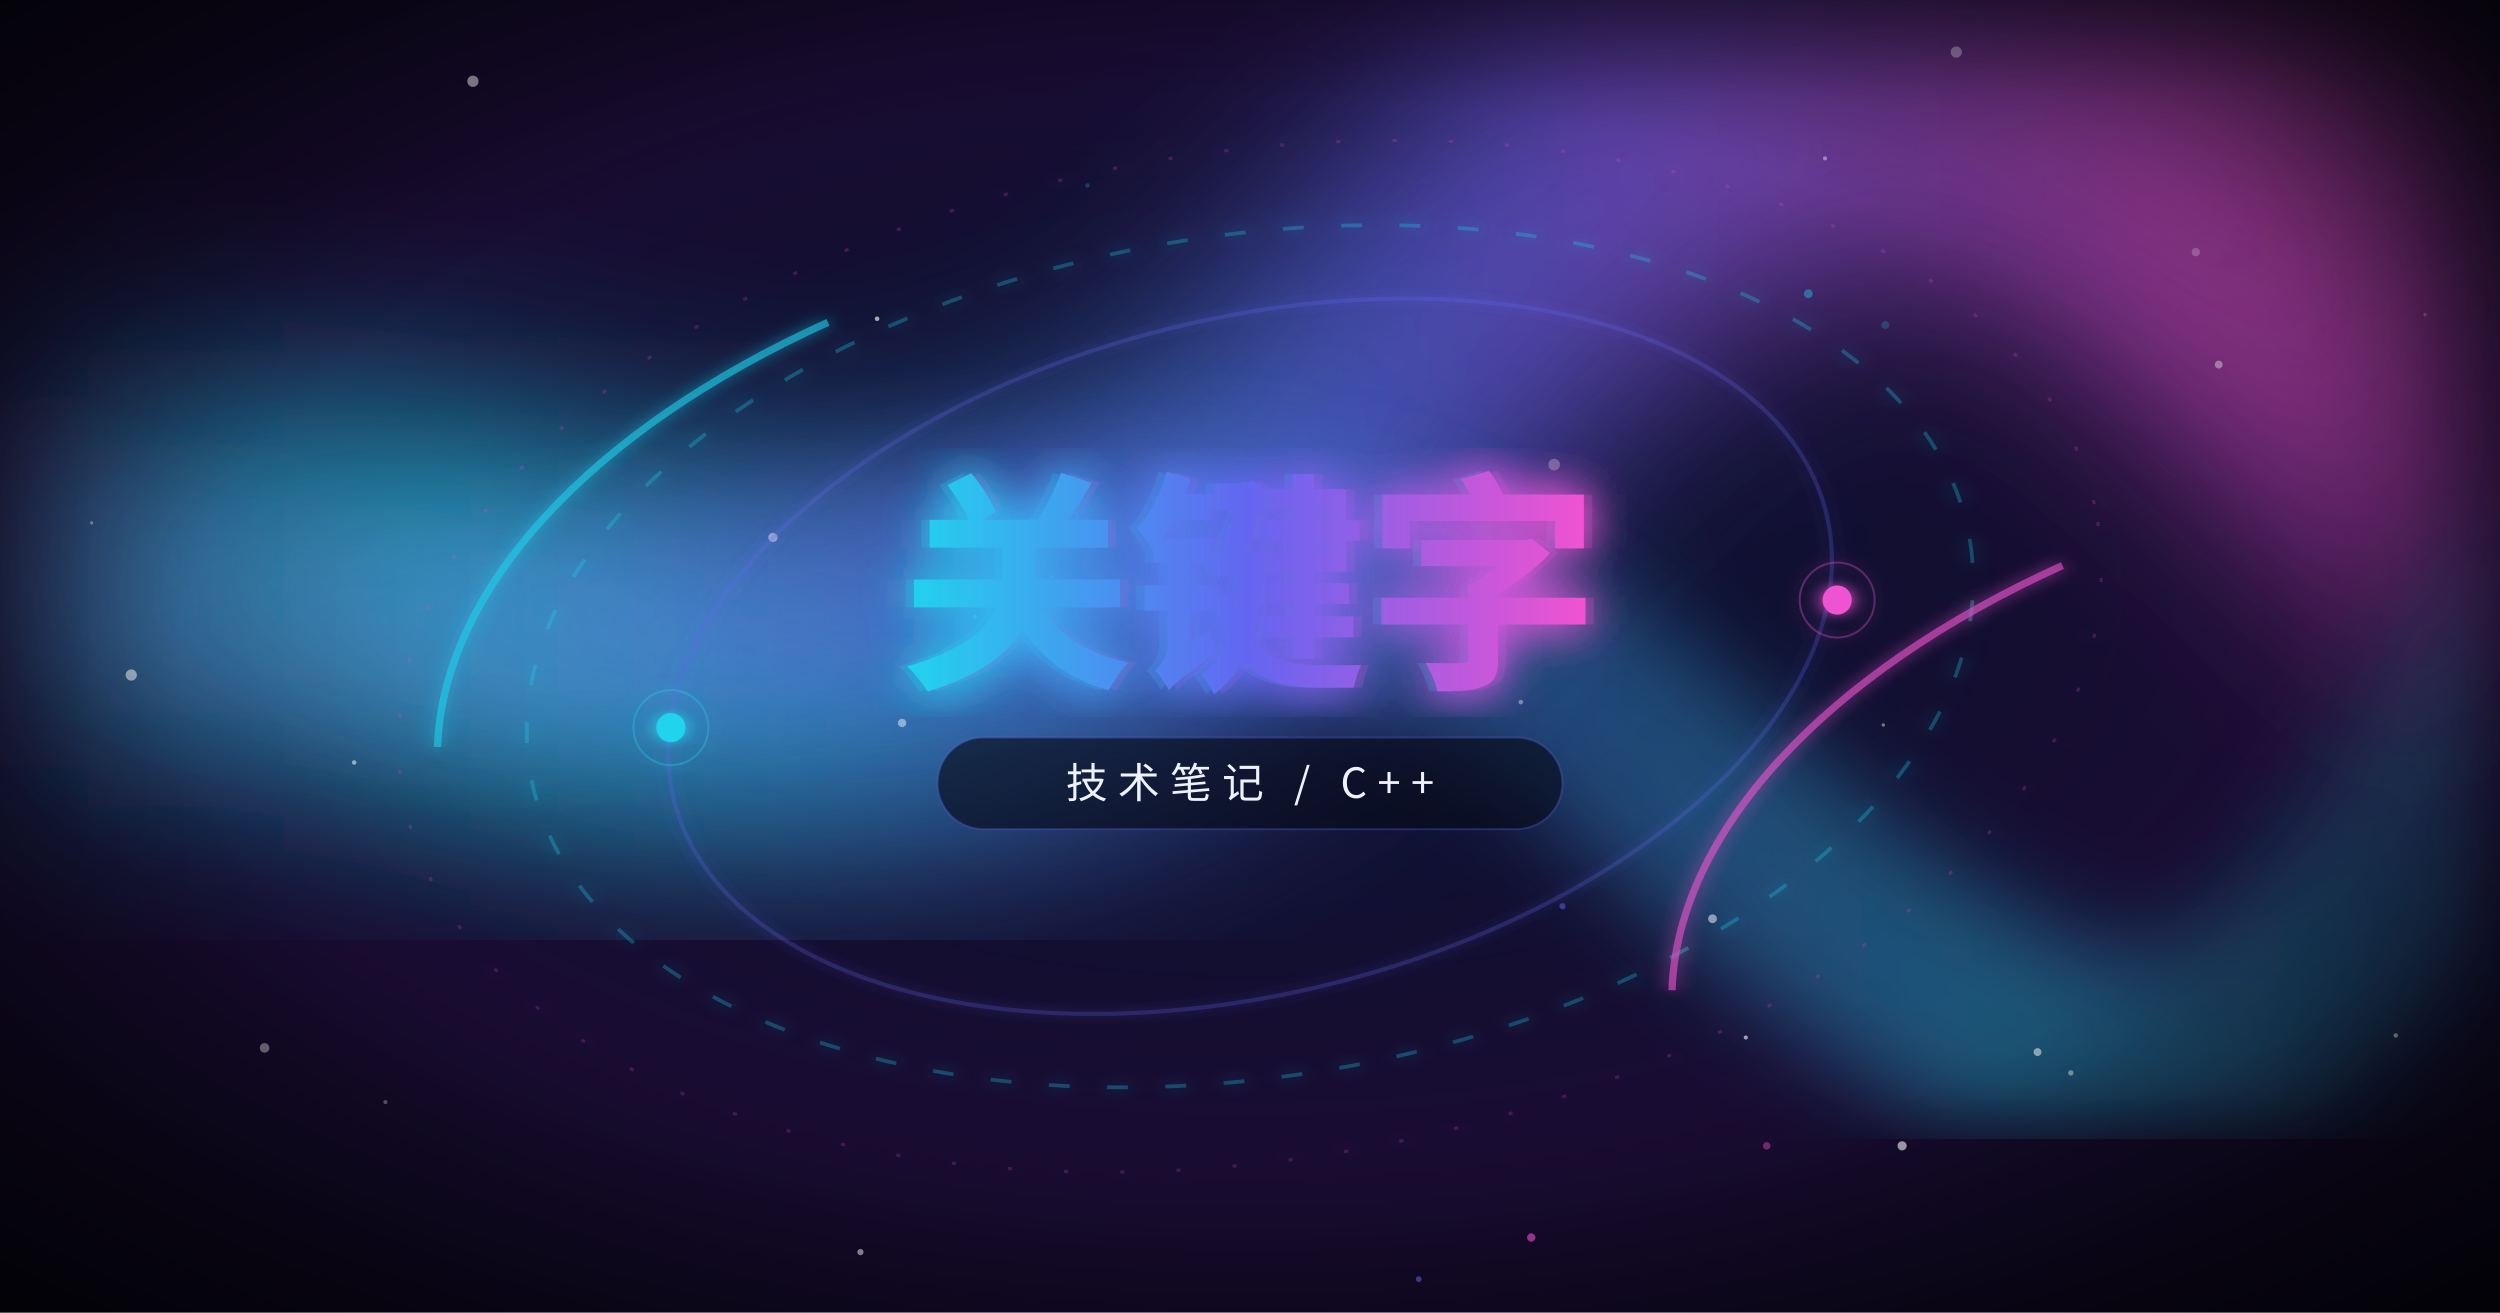
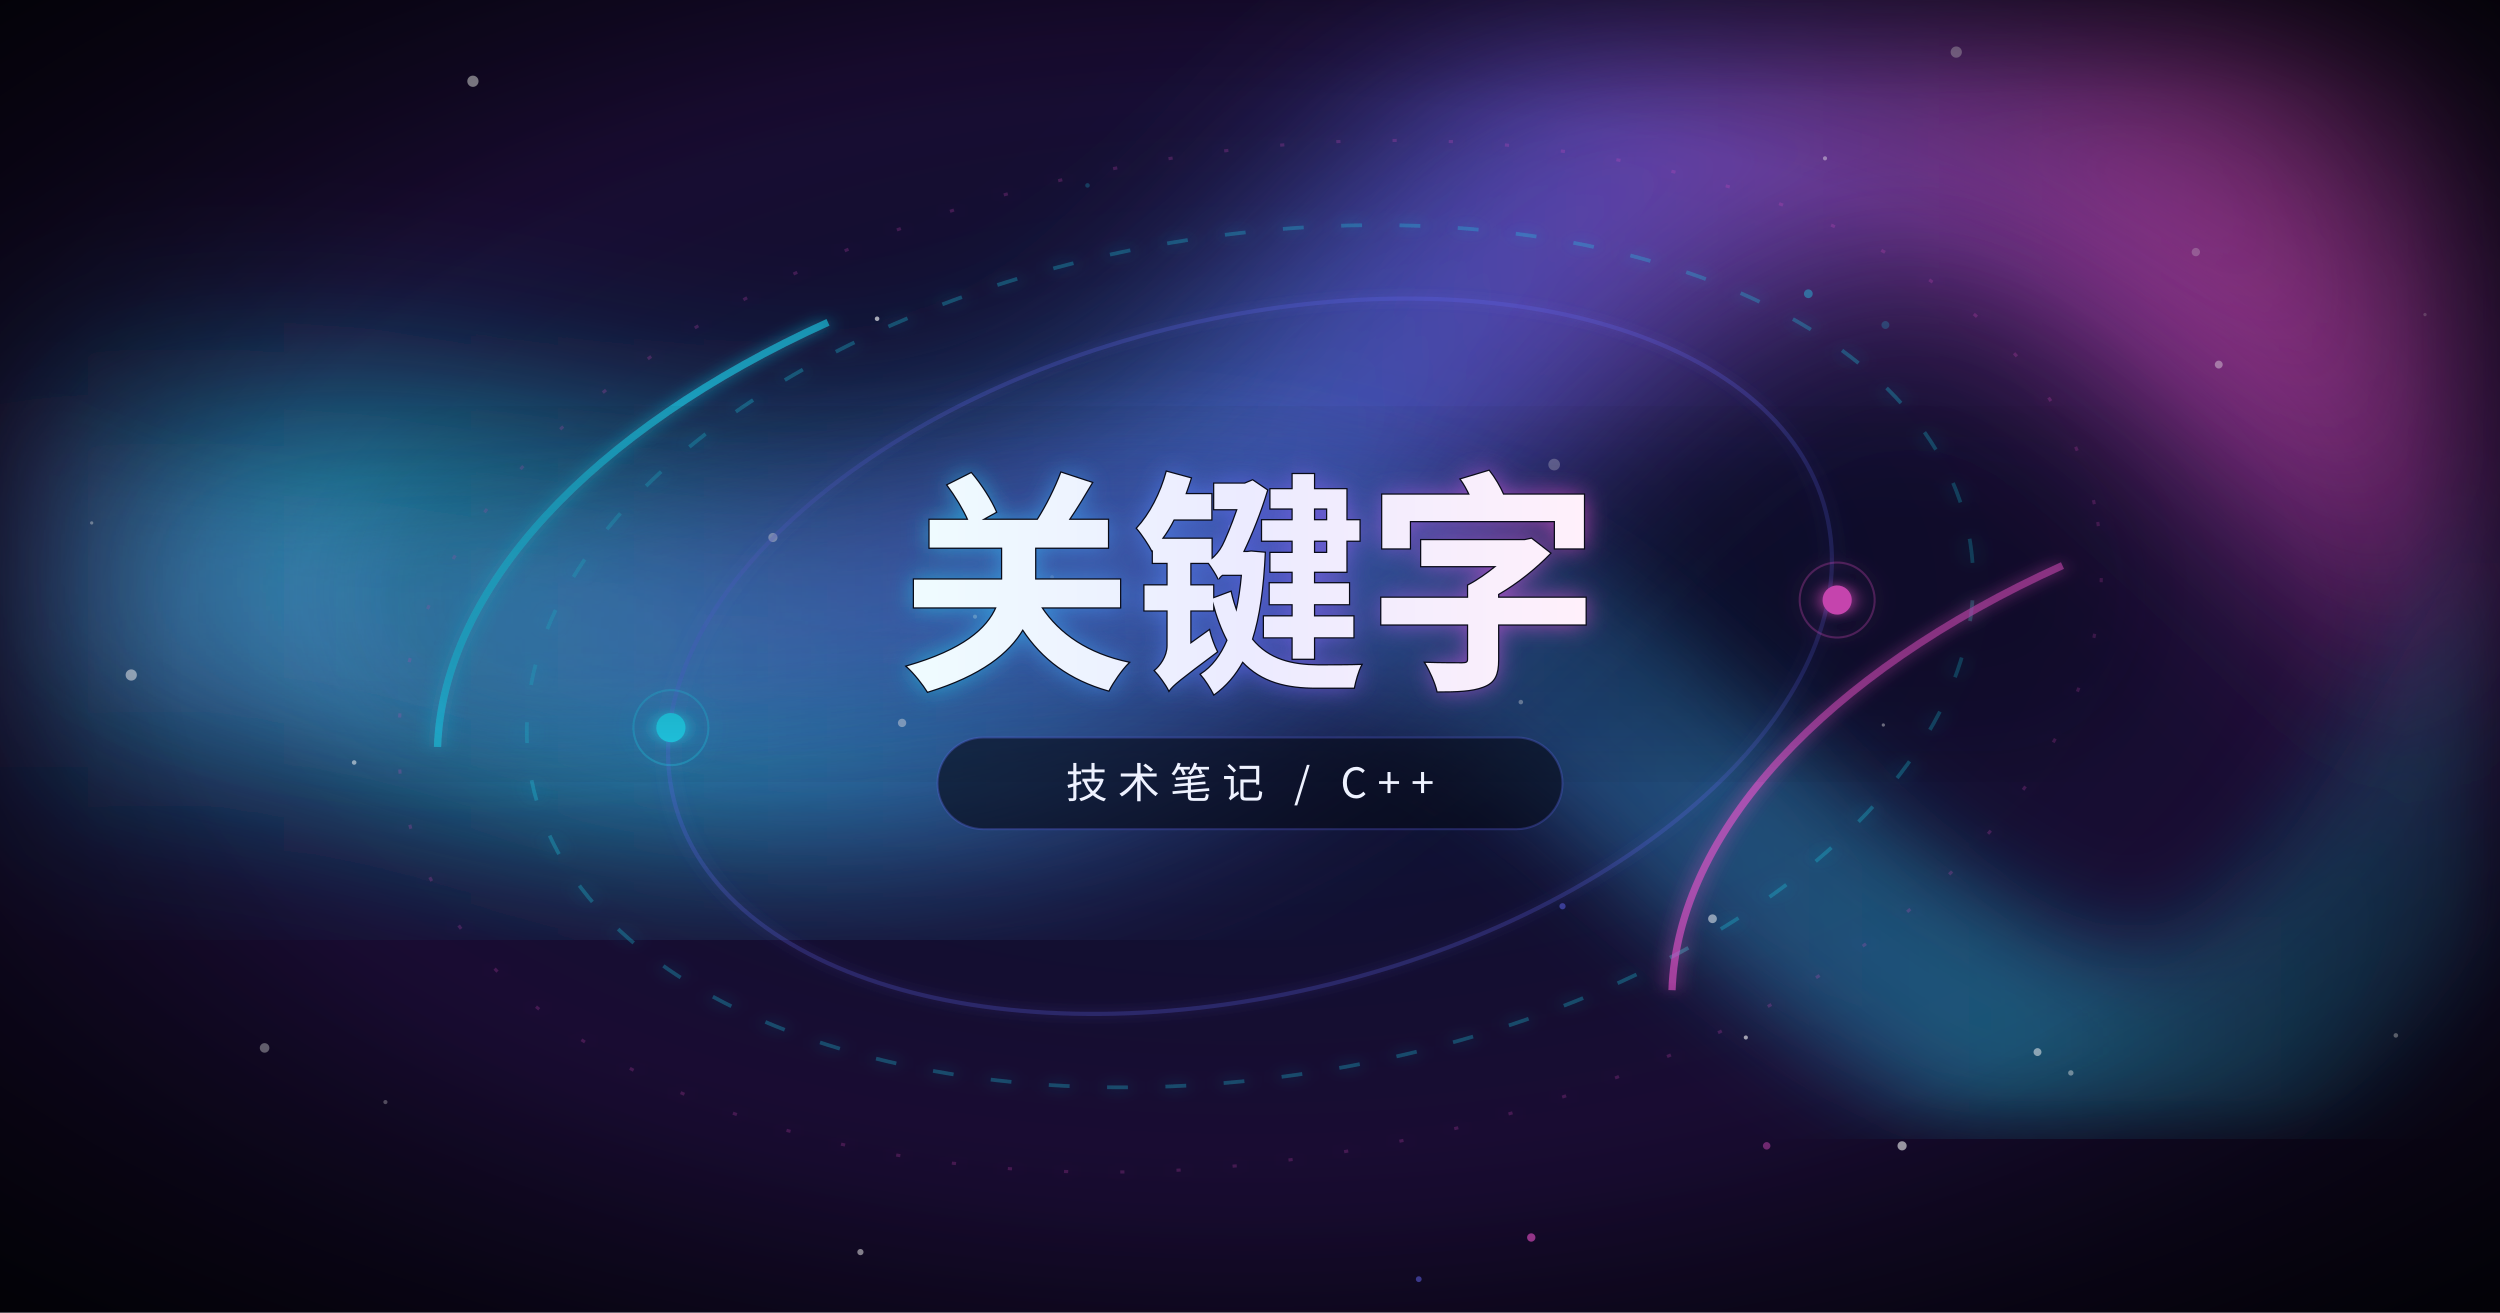
<svg xmlns="http://www.w3.org/2000/svg" width="1200" height="630" viewBox="0 0 1200 630">
  <defs>
    <radialGradient id="bg" cx="50%" cy="45%" r="82%">
      <stop stop-color="#07142f" />
      <stop offset=".52" stop-color="#190c32" />
      <stop offset="1" stop-color="#02030a" />
    </radialGradient>
    <linearGradient id="auroraA" x1="0" y1="0" x2="1" y2="0">
      <stop stop-color="#22d3ee" stop-opacity="0" />
      <stop offset=".25" stop-color="#22d3ee" stop-opacity=".82" />
      <stop offset=".56" stop-color="#6366f1" stop-opacity=".70" />
      <stop offset=".82" stop-color="#f052d1" stop-opacity=".72" />
      <stop offset="1" stop-color="#f052d1" stop-opacity="0" />
    </linearGradient>
    <linearGradient id="auroraB" x1="0" y1="0" x2="1" y2="0">
      <stop stop-color="#f052d1" stop-opacity="0" />
      <stop offset=".42" stop-color="#6366f1" stop-opacity=".56" />
      <stop offset=".75" stop-color="#22d3ee" stop-opacity=".58" />
      <stop offset="1" stop-color="#22d3ee" stop-opacity="0" />
    </linearGradient>
-     <linearGradient id="titleGradient" x1="0" y1="0" x2="1" y2="0">
+     <linearGradient id="neonGradient" x1="0" y1="0" x2="1" y2="0">
      <stop stop-color="#22d3ee" />
      <stop offset=".5" stop-color="#6366f1" />
      <stop offset="1" stop-color="#f052d1" />
+     </linearGradient>
+     <linearGradient id="titleGradient" x1="0" y1="0" x2="1" y2="0">
+       <stop stop-color="#effcff" />
+       <stop offset=".5" stop-color="#ecebff" />
+       <stop offset="1" stop-color="#fff0fb" />
    </linearGradient>
    <linearGradient id="prismGradient" x1="0" y1="0" x2="1" y2="1">
      <stop stop-color="#22d3ee" stop-opacity=".48" />
      <stop offset=".5" stop-color="#6366f1" stop-opacity=".10" />
      <stop offset="1" stop-color="#f052d1" stop-opacity=".44" />
    </linearGradient>
    <linearGradient id="glassGradient" x1="0" y1="0" x2="1" y2="1">
      <stop stop-color="#fff" stop-opacity=".13" />
      <stop offset=".48" stop-color="#fff" stop-opacity=".035" />
      <stop offset="1" stop-color="#6366f1" stop-opacity=".12" />
    </linearGradient>
    <filter id="blur48">
      <feGaussianBlur stdDeviation="48" />
    </filter>
    <filter id="blur22">
      <feGaussianBlur stdDeviation="22" />
    </filter>
    <filter id="lineGlow">
      <feGaussianBlur stdDeviation="4" result="b" />
      <feMerge>
        <feMergeNode in="b" />
        <feMergeNode in="SourceGraphic" />
      </feMerge>
    </filter>
    <filter id="softGlow">
      <feGaussianBlur stdDeviation="3" result="b" />
      <feMerge>
        <feMergeNode in="b" />
        <feMergeNode in="SourceGraphic" />
      </feMerge>
    </filter>
-     <filter id="titleGlow">
-       <feGaussianBlur stdDeviation="11" result="b1" />
-       <feGaussianBlur stdDeviation="3" result="b2" />
-       <feMerge>
-         <feMergeNode in="b1" />
-         <feMergeNode in="b2" />
-         <feMergeNode in="SourceGraphic" />
-       </feMerge>
+     <filter id="titleGlow" x="-30%" y="-50%" width="160%" height="200%">
+       <feGaussianBlur stdDeviation="6" />
    </filter>
    <radialGradient id="vignette" cx="50%" cy="50%" r="73%">
      <stop offset=".58" stop-color="#000" stop-opacity="0" />
      <stop offset="1" stop-color="#000" stop-opacity=".70" />
    </radialGradient>
  </defs>
  <rect width="1200" height="630" fill="url(#bg)" />
  <path d="M-160 412 C100 70 360 520 660 192 S1060 90 1360 413" fill="none" stroke="url(#auroraA)" stroke-width="172" filter="url(#blur48)" opacity=".94" />
  <path d="M-100 167 C220 500 500 90 800 372 S1110 465 1320 140" fill="none" stroke="url(#auroraB)" stroke-width="105" filter="url(#blur22)" opacity=".64" />
  <circle cx="905" cy="156" r="1.9" fill="#22d3ee" opacity="0.22" />
  <circle cx="170" cy="366" r="1.1" fill="#ffffff" opacity="0.51" />
  <circle cx="1164" cy="151" r="0.8" fill="#ffffff" opacity="0.23" />
  <circle cx="939" cy="25" r="2.7" fill="#ffffff" opacity="0.38" />
  <circle cx="746" cy="223" r="2.8" fill="#ffffff" opacity="0.28" />
  <circle cx="735" cy="594" r="2.0" fill="#f052d1" opacity="0.63" />
  <circle cx="185" cy="529" r="1.0" fill="#ffffff" opacity="0.32" />
  <circle cx="904" cy="348" r="0.8" fill="#ffffff" opacity="0.44" />
  <circle cx="505" cy="277" r="0.9" fill="#ffffff" opacity="0.20" />
  <circle cx="44" cy="251" r="0.8" fill="#ffffff" opacity="0.38" />
  <circle cx="750" cy="435" r="1.5" fill="#6366f1" opacity="0.49" />
  <circle cx="1054" cy="121" r="2.0" fill="#ffffff" opacity="0.26" />
  <circle cx="433" cy="347" r="2.0" fill="#ffffff" opacity="0.45" />
  <circle cx="421" cy="153" r="1.1" fill="#ffffff" opacity="0.63" />
  <circle cx="63" cy="324" r="2.7" fill="#ffffff" opacity="0.51" />
  <circle cx="868" cy="141" r="2.1" fill="#22d3ee" opacity="0.41" />
  <circle cx="1065" cy="175" r="1.9" fill="#ffffff" opacity="0.39" />
  <circle cx="978" cy="505" r="1.9" fill="#ffffff" opacity="0.51" />
  <circle cx="591" cy="253" r="1.5" fill="#ffffff" opacity="0.20" />
  <circle cx="913" cy="550" r="2.2" fill="#ffffff" opacity="0.61" />
  <circle cx="848" cy="550" r="1.8" fill="#f052d1" opacity="0.41" />
  <circle cx="838" cy="498" r="1.0" fill="#ffffff" opacity="0.59" />
  <circle cx="1150" cy="497" r="1.1" fill="#ffffff" opacity="0.43" />
  <circle cx="822" cy="441" r="2.1" fill="#ffffff" opacity="0.50" />
  <circle cx="730" cy="337" r="1.1" fill="#ffffff" opacity="0.38" />
  <circle cx="681" cy="614" r="1.4" fill="#6366f1" opacity="0.59" />
  <circle cx="413" cy="601" r="1.5" fill="#ffffff" opacity="0.55" />
  <circle cx="127" cy="503" r="2.3" fill="#ffffff" opacity="0.41" />
  <circle cx="994" cy="515" r="1.3" fill="#ffffff" opacity="0.42" />
  <circle cx="468" cy="296" r="1.0" fill="#ffffff" opacity="0.37" />
  <circle cx="522" cy="89" r="1.1" fill="#22d3ee" opacity="0.23" />
  <circle cx="876" cy="76" r="1.0" fill="#ffffff" opacity="0.42" />
  <circle cx="227" cy="39" r="2.7" fill="#ffffff" opacity="0.60" />
  <circle cx="371" cy="258" r="2.2" fill="#ffffff" opacity="0.44" />
  <g transform="translate(600 315) rotate(-9)" fill="none" filter="url(#lineGlow)">
    <ellipse rx="350" ry="202" stroke="#22d3ee" stroke-opacity=".28" stroke-width="1.8" stroke-dasharray="10 18" />
    <ellipse rx="412" ry="242" stroke="#f052d1" stroke-opacity=".20" stroke-width="1.5" stroke-dasharray="2 25" />
    <path d="M-392 -18 A395 218 0 0 1 -175 -190" stroke="#22d3ee" stroke-width="3.5" opacity=".58" />
    <path d="M175 190 A395 218 0 0 1 392 18" stroke="#f052d1" stroke-width="3.5" opacity=".58" />
  </g>
  <g transform="translate(600 315) rotate(-14)" fill="none" filter="url(#lineGlow)">
    <ellipse rx="285" ry="162" stroke="#6366f1" stroke-width="2" stroke-opacity=".24" />
    <circle cx="-278" cy="-34" r="7" fill="#22d3ee" stroke="none" />
    <circle cx="280" cy="42" r="7" fill="#f052d1" stroke="none" />
    <circle cx="-278" cy="-34" r="18" stroke="#22d3ee" stroke-opacity=".32" />
    <circle cx="280" cy="42" r="18" stroke="#f052d1" stroke-opacity=".32" />
  </g>
-   <text x="596" y="322" font-family="'PingFang SC','Microsoft YaHei','Noto Sans CJK SC',sans-serif" font-size="112" font-weight="900" fill="#22d3ee" opacity=".22" text-anchor="middle">关键字</text>
-   <text x="604" y="322" font-family="'PingFang SC','Microsoft YaHei','Noto Sans CJK SC',sans-serif" font-size="112" font-weight="900" fill="#f052d1" opacity=".20" text-anchor="middle">关键字</text>
-   <text x="600" y="322" font-family="'PingFang SC','Microsoft YaHei','Noto Sans CJK SC',sans-serif" font-size="112" font-weight="900" fill="url(#titleGradient)" text-anchor="middle" filter="url(#titleGlow)">关键字</text>
+   <rect x="170" y="210" width="860" height="150" rx="75" fill="#02040c" opacity=".18" filter="url(#blur22)" />
+   <text x="600" y="322" font-family="'PingFang SC','Microsoft YaHei','Noto Sans CJK SC',sans-serif" font-size="112" font-weight="900" fill="url(#neonGradient)" opacity=".72" text-anchor="middle" filter="url(#titleGlow)">关键字</text>
+   <text x="600" y="322" font-family="'PingFang SC','Microsoft YaHei','Noto Sans CJK SC',sans-serif" font-size="112" font-weight="900" fill="url(#titleGradient)" stroke="#090b18" stroke-width="1.2" paint-order="stroke" text-anchor="middle">关键字</text>
  <rect x="450" y="354" width="300" height="44" rx="22" fill="#070a18" opacity=".64" stroke="#6366f1" stroke-opacity=".42" />
  <text x="600" y="383" font-family="'PingFang SC','Microsoft YaHei','Noto Sans CJK SC',sans-serif" font-size="20" fill="#eef2ff" text-anchor="middle" letter-spacing="5">技术笔记 / C++</text>
  <rect width="1200" height="630" fill="url(#vignette)" pointer-events="none" />
</svg>
